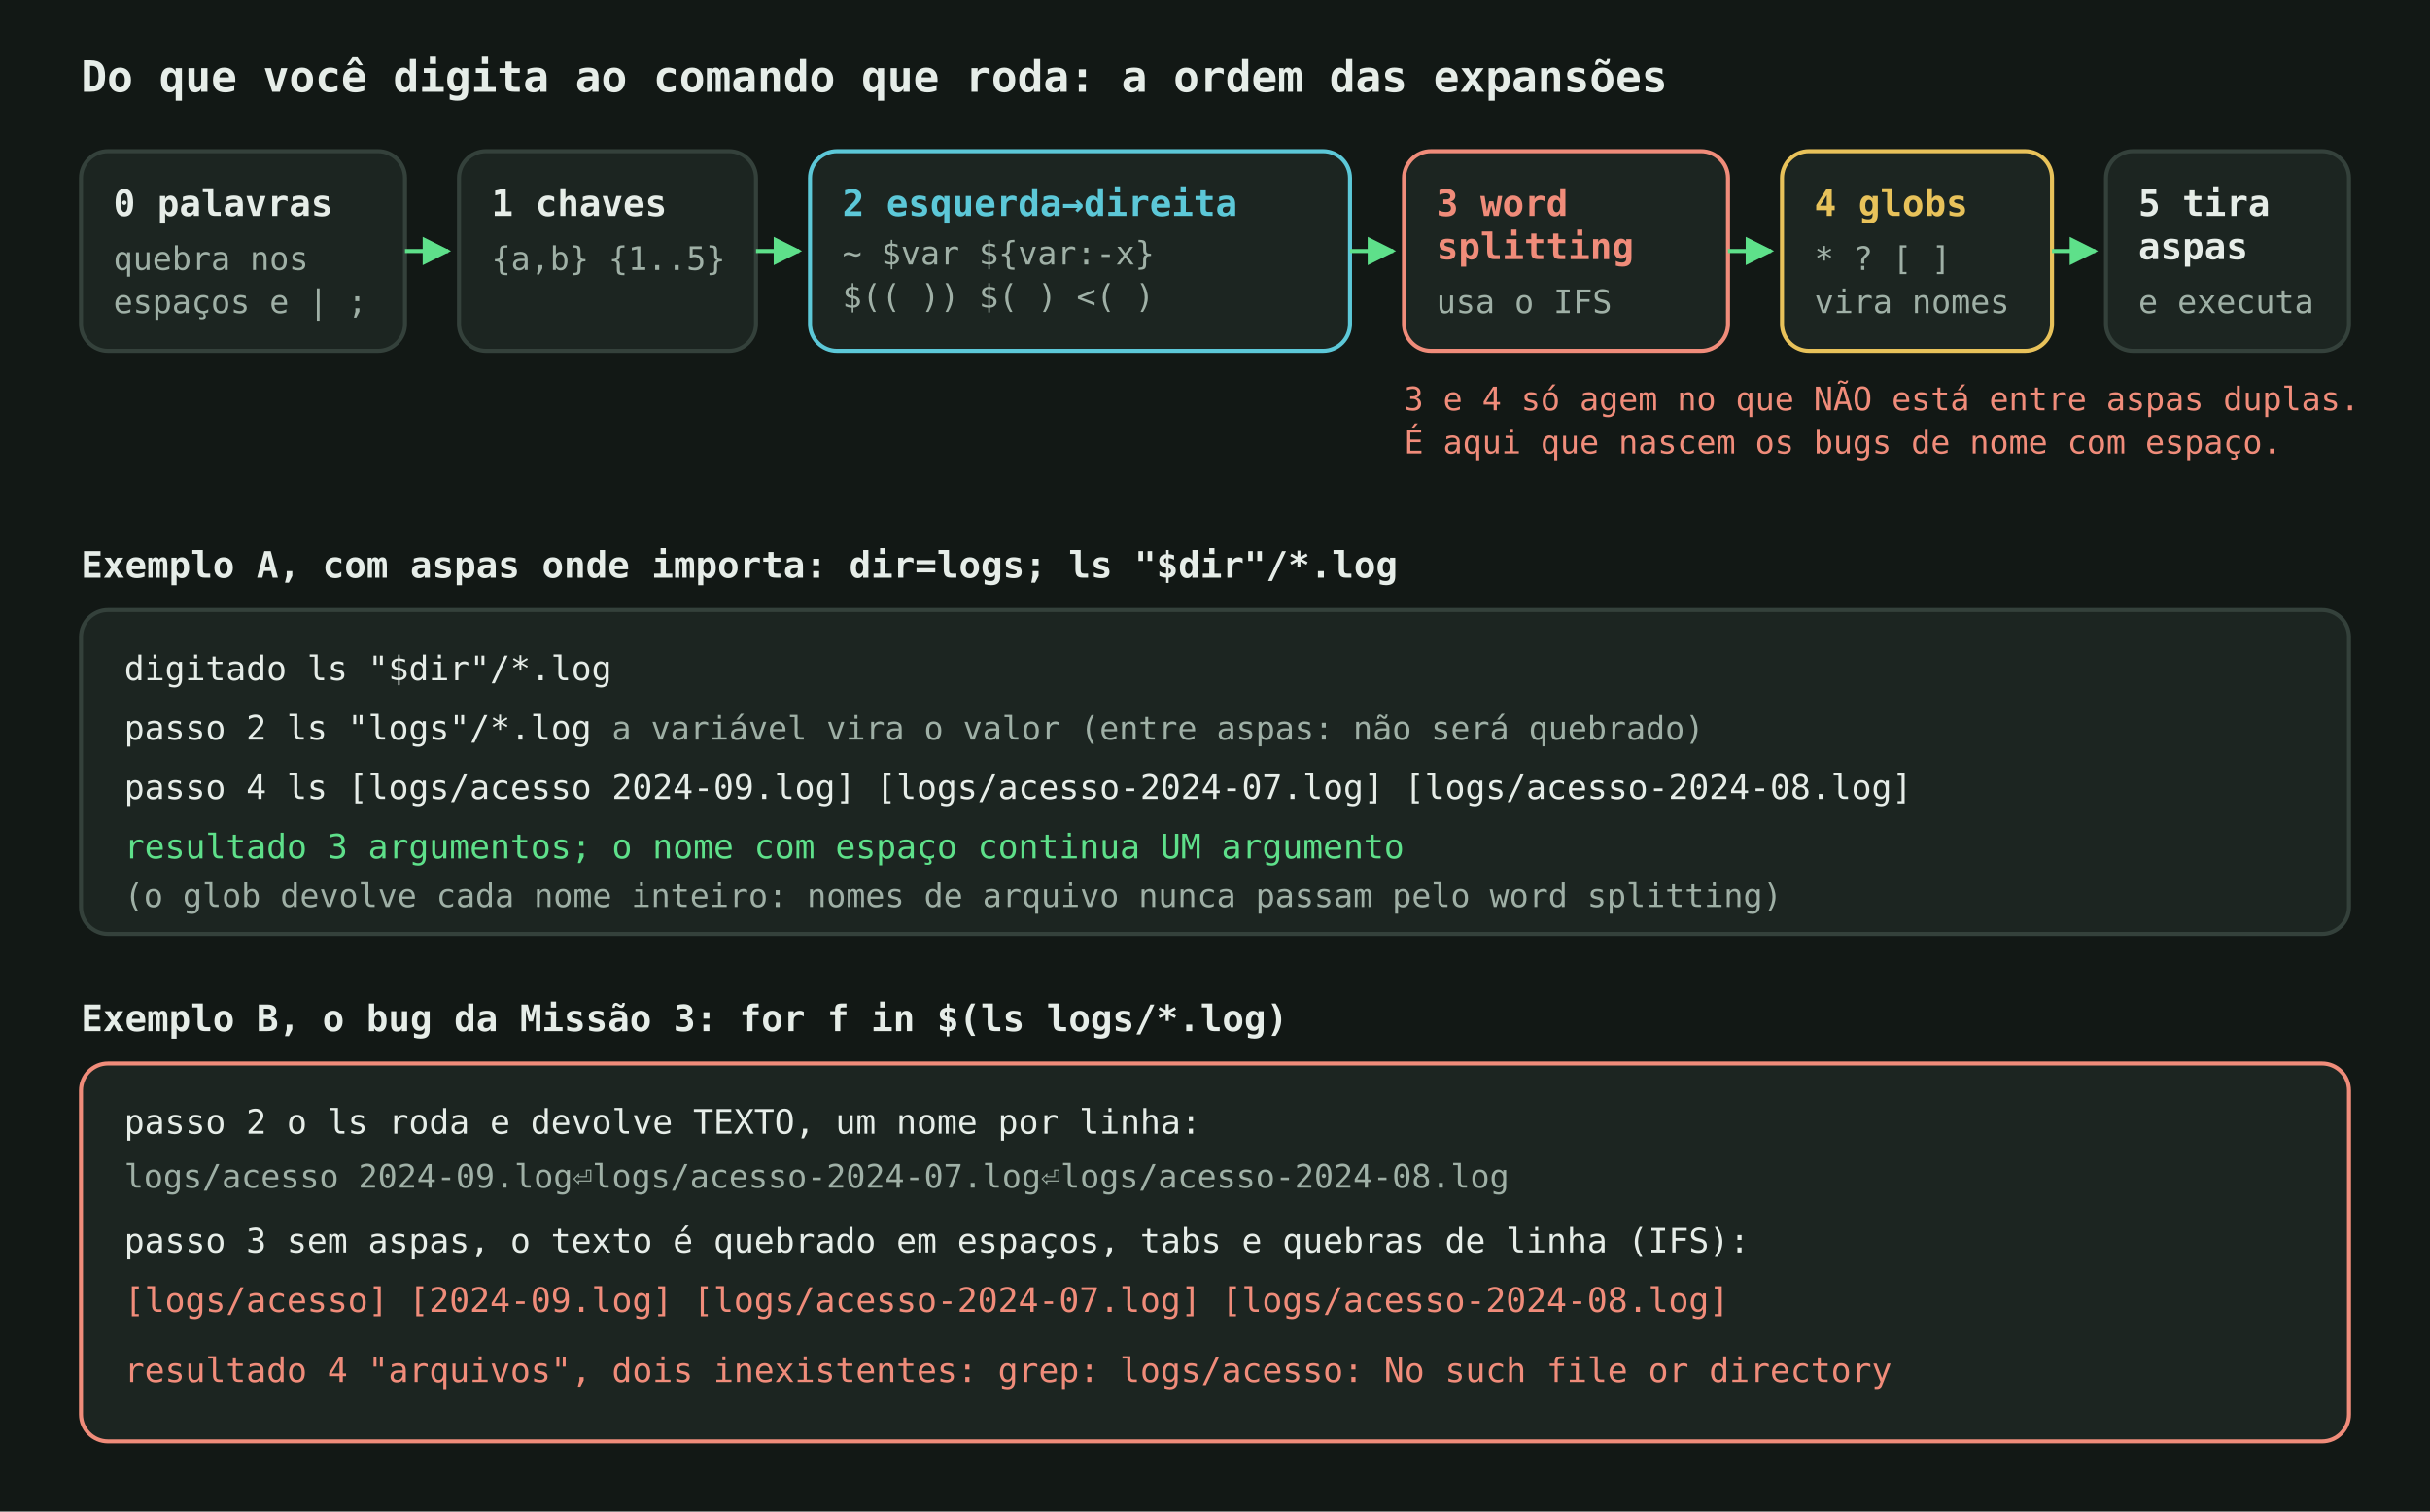
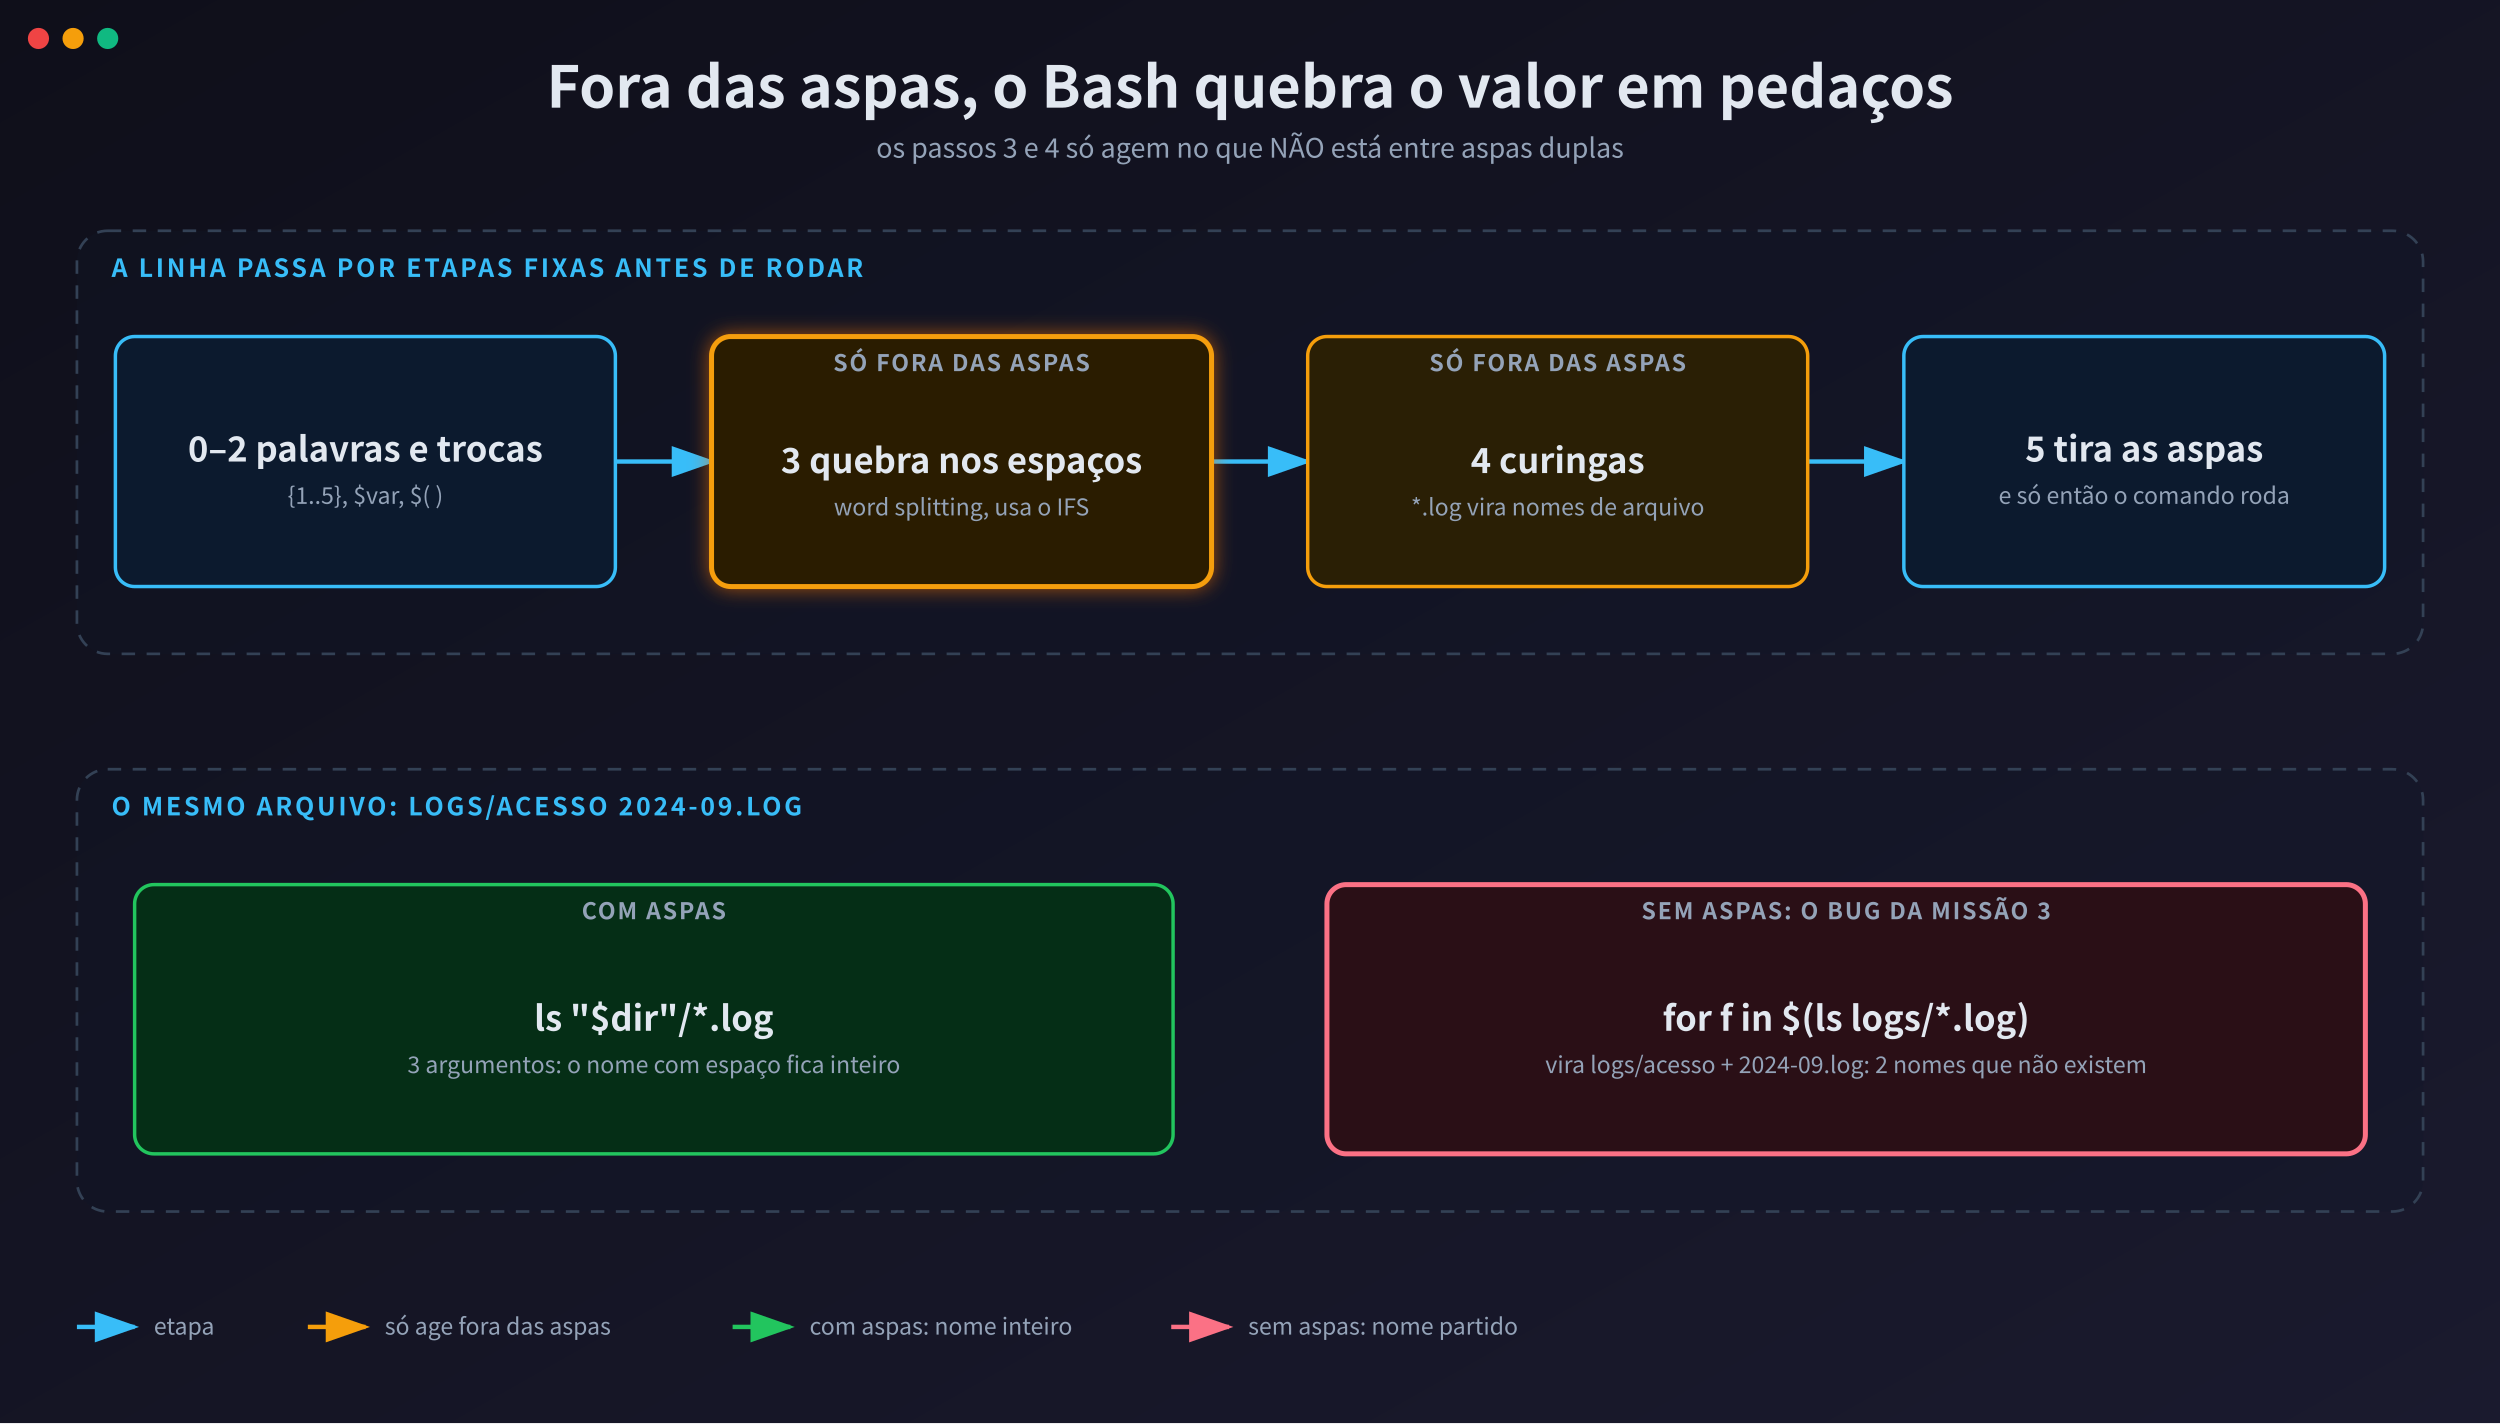
- <svg xmlns="http://www.w3.org/2000/svg" viewBox="0 0 900 560" role="img" aria-labelledby="t d">
-   <style>
-     text { font-family: ui-monospace, "DejaVu Sans Mono", Menlo, Consolas, monospace; fill: #e6ede8; white-space: pre; }
-     .t { font-size: 16px; font-weight: 700; }
-     .m { font-size: 13.5px; font-weight: 700; }
-     .s { font-size: 12px; fill: #9fb0a6; }
-     .c { font-size: 12.5px; }
-     .box { fill: #1c2521; stroke: #34413b; stroke-width: 1.5; }
-   </style>
+ <svg xmlns="http://www.w3.org/2000/svg" viewBox="0 0 1300 740" width="1300" height="740" data-generator="fireworks-tech-graph" data-schema-version="1" data-text-metrics="heuristic-v1" data-style-id="2" data-visual-theme="Dark Terminal" data-diagram-type="architecture" data-motion-scene="" data-semantic-profile="generic" data-semantic-valid="true" data-quality-profile="standard" data-max-bends-per-edge="12" data-max-total-bends="100" data-max-route-stretch="5.0" data-max-bridged-crossings="8" data-min-node-gap="0.0" data-min-container-gutter="0.0" data-min-label-clearance="2.0" data-min-segment-length="0.0">
  <defs>
-     <marker id="g" viewBox="0 0 10 10" refX="9" refY="5" markerWidth="7" markerHeight="7" orient="auto">
-       <path d="M0 0 L10 5 L0 10 z" fill="#5ee08a" />
+     <marker id="arrowA" markerWidth="10" markerHeight="7" refX="9" refY="3.5" orient="auto">
+       <polygon points="0 0, 10 3.5, 0 7" fill="#a855f7" />
    </marker>
+     <marker id="arrowB" markerWidth="10" markerHeight="7" refX="9" refY="3.5" orient="auto">
+       <polygon points="0 0, 10 3.5, 0 7" fill="#22c55e" />
+     </marker>
+     <marker id="arrowC" markerWidth="10" markerHeight="7" refX="9" refY="3.5" orient="auto">
+       <polygon points="0 0, 10 3.5, 0 7" fill="#38bdf8" />
+     </marker>
+     <marker id="arrowE" markerWidth="10" markerHeight="7" refX="9" refY="3.5" orient="auto">
+       <polygon points="0 0, 10 3.5, 0 7" fill="#fb7185" />
+     </marker>
+     <marker id="arrowF" markerWidth="10" markerHeight="7" refX="9" refY="3.5" orient="auto">
+       <polygon points="0 0, 10 3.5, 0 7" fill="#f59e0b" />
+     </marker>
+     <marker id="arrowG" markerWidth="10" markerHeight="7" refX="9" refY="3.5" orient="auto">
+       <polygon points="0 0, 10 3.5, 0 7" fill="#f97316" />
+     </marker>
+     <marker id="arrowH" markerWidth="10" markerHeight="7" refX="9" refY="3.5" orient="auto">
+       <polygon points="0 0, 10 3.5, 0 7" fill="#94a3b8" />
+     </marker>
+     <linearGradient id="terminalGradient" x1="0%" y1="0%" x2="100%" y2="100%">
+       <stop offset="0%" stop-color="#0f0f1a" />
+       <stop offset="100%" stop-color="#1a1a2e" />
+     </linearGradient>
+     <filter id="glowBlue" x="-30%" y="-30%" width="160%" height="160%">
+       <feDropShadow dx="0" dy="0" stdDeviation="5" flood-color="#3b82f6" flood-opacity="0.65" />
+     </filter>
+     <filter id="glowPurple" x="-30%" y="-30%" width="160%" height="160%">
+       <feDropShadow dx="0" dy="0" stdDeviation="5" flood-color="#a855f7" flood-opacity="0.72" />
+     </filter>
+     <filter id="glowGreen" x="-30%" y="-30%" width="160%" height="160%">
+       <feDropShadow dx="0" dy="0" stdDeviation="5" flood-color="#22c55e" flood-opacity="0.62" />
+     </filter>
+     <filter id="glowOrange" x="-30%" y="-30%" width="160%" height="160%">
+       <feDropShadow dx="0" dy="0" stdDeviation="5" flood-color="#f97316" flood-opacity="0.62" />
+     </filter>
+     <style>
+     text { font-family: 'SF Mono', 'Fira Code', Menlo, 'Noto Sans CJK SC', 'Microsoft YaHei', 'SimHei', monospace; }
+     .title { font-size: 30px; font-weight: 700; fill: #e2e8f0; }
+     .subtitle { font-size: 14px; font-weight: 500; fill: #94a3b8; }
+     .section { font-size: 13px; font-weight: 700; fill: #38bdf8; letter-spacing: 1.4px; }
+     .section-sub { font-size: 12px; font-weight: 500; fill: #94a3b8; }
+     .node-title { font-weight: 700; fill: #e2e8f0; }
+     .node-sub { font-weight: 500; fill: #94a3b8; }
+     .node-type { font-size: 12px; font-weight: 700; fill: #94a3b8; letter-spacing: 0.08em; }
+     .arrow-label { font-size: 12px; font-weight: 600; fill: #cbd5e1; }
+     .legend { font-size: 12px; font-weight: 500; fill: #94a3b8; }
+     .footnote { font-size: 12px; font-weight: 500; fill: #94a3b8; }
+     .metric-label { font-size: 8.5px; font-weight: 700; fill: #94a3b8; text-transform: uppercase; }
+     .metric-value { font-size: 9.5px; font-weight: 700; fill: #e2e8f0; }
+     </style>
  </defs>
-   <rect width="900" height="560" fill="#121815" />
-   <text class="t" x="30" y="34">Do que você digita ao comando que roda: a ordem das expansões</text>
-   <rect class="box" x="30" y="56" width="120" height="74" rx="10" />
-   <text class="m" x="42" y="80">0 palavras</text>
-   <text class="s" x="42" y="100">quebra nos</text>
-   <text class="s" x="42" y="116">espaços e | ;</text>
-   <rect class="box" x="170" y="56" width="110" height="74" rx="10" />
-   <text class="m" x="182" y="80">1 chaves</text>
-   <text class="s" x="182" y="100">{a,b} {1..5}</text>
-   <rect class="box" x="300" y="56" width="200" height="74" rx="10" style="stroke:#5cc8d8" />
-   <text class="m" x="312" y="80" style="fill:#5cc8d8">2 esquerda→direita</text>
-   <text class="s" x="312" y="98">~  $var  ${var:-x}</text>
-   <text class="s" x="312" y="114">$(( ))  $( )  &lt;( )</text>
-   <rect class="box" x="520" y="56" width="120" height="74" rx="10" style="stroke:#f08c7a" />
-   <text class="m" x="532" y="80" style="fill:#f08c7a">3 word</text>
-   <text class="m" x="532" y="96" style="fill:#f08c7a">  splitting</text>
-   <text class="s" x="532" y="116">usa o IFS</text>
-   <rect class="box" x="660" y="56" width="100" height="74" rx="10" style="stroke:#e8c25a" />
-   <text class="m" x="672" y="80" style="fill:#e8c25a">4 globs</text>
-   <text class="s" x="672" y="100">* ? [ ]</text>
-   <text class="s" x="672" y="116">vira nomes</text>
-   <rect class="box" x="780" y="56" width="90" height="74" rx="10" />
-   <text class="m" x="792" y="80">5 tira</text>
-   <text class="m" x="792" y="96">  aspas</text>
-   <text class="s" x="792" y="116">e executa</text>
-   <g stroke="#5ee08a" stroke-width="1.5">
-     <line x1="150" y1="93" x2="166" y2="93" marker-end="url(#g)" />
-     <line x1="280" y1="93" x2="296" y2="93" marker-end="url(#g)" />
-     <line x1="500" y1="93" x2="516" y2="93" marker-end="url(#g)" />
-     <line x1="640" y1="93" x2="656" y2="93" marker-end="url(#g)" />
-     <line x1="760" y1="93" x2="776" y2="93" marker-end="url(#g)" />
+   <rect data-graph-role="background" width="1300.0" height="740.0" fill="url(#terminalGradient)" />
+   <circle cx="20.0" cy="20" r="5.5" fill="#ef4444" />
+   <circle cx="38.0" cy="20" r="5.5" fill="#f59e0b" />
+   <circle cx="56.0" cy="20" r="5.5" fill="#10b981" />
+   <text x="650.0" y="56" text-anchor="middle" class="title">Fora das aspas, o Bash quebra o valor em pedaços</text>
+   <text x="650.0" y="82" text-anchor="middle" class="subtitle">os passos 3 e 4 só agem no que NÃO está entre aspas duplas</text>
+   <g id="etapas" data-graph-role="container" data-container-id="etapas" data-semantic-role="boundary" data-graph-bounds="40,120,1260,340">
+     <rect data-graph-role="container" x="40.0" y="120.0" width="1220.0" height="220.0" rx="16.0" fill="rgba(15,23,42,0.28)" stroke="#334155" stroke-width="1.4" stroke-dasharray="7 6" />
+     <text x="58.0" y="144.0" class="section">A LINHA PASSA POR ETAPAS FIXAS ANTES DE RODAR</text>
+     <rect id="etapas-header" data-graph-role="reserved" data-reserved-kind="container-header" x="48" y="126" width="339.66" height="30" fill="none" stroke="none" />
  </g>
-   <text class="s" x="520" y="152" style="fill:#f08c7a">3 e 4 só agem no que NÃO está entre aspas duplas.</text>
-   <text class="s" x="520" y="168" style="fill:#f08c7a">É aqui que nascem os bugs de nome com espaço.</text>
-   <text class="m" x="30" y="214">Exemplo A, com aspas onde importa:   dir=logs;  ls "$dir"/*.log</text>
-   <rect class="box" x="30" y="226" width="840" height="120" rx="10" />
-   <text class="c" x="46" y="252">digitado        ls "$dir"/*.log</text>
-   <text class="c" x="46" y="274">passo 2         ls "logs"/*.log          <tspan class="s">a variável vira o valor (entre aspas: não será quebrado)</tspan>
-   </text>
-   <text class="c" x="46" y="296">passo 4         ls [logs/acesso 2024-09.log] [logs/acesso-2024-07.log] [logs/acesso-2024-08.log]</text>
-   <text class="c" x="46" y="318" style="fill:#5ee08a">resultado       3 argumentos; o nome com espaço continua UM argumento</text>
-   <text class="s" x="46" y="336">(o glob devolve cada nome inteiro: nomes de arquivo nunca passam pelo word splitting)</text>
-   <text class="m" x="30" y="382">Exemplo B, o bug da Missão 3:   for f in $(ls logs/*.log)</text>
-   <rect class="box" x="30" y="394" width="840" height="140" rx="10" style="stroke:#f08c7a" />
-   <text class="c" x="46" y="420">passo 2         o ls roda e devolve TEXTO, um nome por linha:</text>
-   <text class="s" x="46" y="440">                logs/acesso 2024-09.log⏎logs/acesso-2024-07.log⏎logs/acesso-2024-08.log</text>
-   <text class="c" x="46" y="464">passo 3         sem aspas, o texto é quebrado em espaços, tabs e quebras de linha (IFS):</text>
-   <text class="c" x="46" y="486" style="fill:#f08c7a">                [logs/acesso] [2024-09.log] [logs/acesso-2024-07.log] [logs/acesso-2024-08.log]</text>
-   <text class="c" x="46" y="512" style="fill:#f08c7a">resultado       4 "arquivos", dois inexistentes: grep: logs/acesso: No such file or directory</text>
+   <g id="ex" data-graph-role="container" data-container-id="ex" data-semantic-role="boundary" data-graph-bounds="40,400,1260,630">
+     <rect data-graph-role="container" x="40.0" y="400.0" width="1220.0" height="230.0" rx="16.0" fill="rgba(15,23,42,0.28)" stroke="#334155" stroke-width="1.4" stroke-dasharray="7 6" />
+     <text x="58.0" y="424.0" class="section">O MESMO ARQUIVO: LOGS/ACESSO 2024-09.LOG</text>
+     <rect id="ex-header" data-graph-role="reserved" data-reserved-kind="container-header" x="48" y="406" width="316.26" height="30" fill="none" stroke="none" />
+   </g>
+   <path id="e1" data-graph-role="edge" data-edge-id="e1" data-source="troca" data-target="split" data-edge-kind="flow" data-topic-id="" data-flow="" data-motion-role="" data-motion-stage="" data-motion-order="" data-protocol="" data-via="" data-critical-path-id="" data-critical-hop="" data-critical-hops="" data-critical="false" data-bends="0" data-route-stretch="1.0" data-bridges="" d="M 320,240 L 370,240" fill="none" stroke="#38bdf8" stroke-width="2.3" stroke-linecap="round" stroke-linejoin="round" marker-end="url(#arrowC)" />
+   <path id="e2" data-graph-role="edge" data-edge-id="e2" data-source="split" data-target="glob" data-edge-kind="flow" data-topic-id="" data-flow="" data-motion-role="" data-motion-stage="" data-motion-order="" data-protocol="" data-via="" data-critical-path-id="" data-critical-hop="" data-critical-hops="" data-critical="false" data-bends="0" data-route-stretch="1.0" data-bridges="" d="M 630,240 L 680,240" fill="none" stroke="#38bdf8" stroke-width="2.3" stroke-linecap="round" stroke-linejoin="round" marker-end="url(#arrowC)" />
+   <path id="e3" data-graph-role="edge" data-edge-id="e3" data-source="glob" data-target="roda" data-edge-kind="flow" data-topic-id="" data-flow="" data-motion-role="" data-motion-stage="" data-motion-order="" data-protocol="" data-via="" data-critical-path-id="" data-critical-hop="" data-critical-hops="" data-critical="false" data-bends="0" data-route-stretch="1.0" data-bridges="" d="M 940,240 L 990,240" fill="none" stroke="#38bdf8" stroke-width="2.3" stroke-linecap="round" stroke-linejoin="round" marker-end="url(#arrowC)" />
+   <g id="node-troca" data-graph-role="node" data-node-id="troca" data-semantic-role="rect" data-motion-role="" data-motion-stage="" data-motion-order="" data-parent="etapas" data-deployment-id="" data-topic-id="" data-span-id="" data-station-order="" data-status="" data-start-ms="" data-duration-ms="" data-parent-span="" data-graph-bounds="60,175,320,305">
+     <rect x="60.0" y="175.0" width="260.0" height="130.0" rx="10.0" fill="#0c1a2e" stroke="#38bdf8" stroke-width="1.8" />
+     <text data-text-role="title" data-full-text="0–2 palavras e trocas" data-text-max-width="236.0" x="190.0" y="240.0" text-anchor="middle" class="node-title" font-size="18.0">0–2 palavras e trocas</text>
+     <text data-text-role="subtitle" data-full-text="{1..5}, $var, $( )" data-text-max-width="236.0" x="190.0" y="262.0" text-anchor="middle" class="node-sub" font-size="12">{1..5}, $var, $( )</text>
+   </g>
+   <g id="node-split" data-graph-role="node" data-node-id="split" data-semantic-role="rect" data-motion-role="" data-motion-stage="" data-motion-order="" data-parent="etapas" data-deployment-id="" data-topic-id="" data-span-id="" data-station-order="" data-status="" data-start-ms="" data-duration-ms="" data-parent-span="" data-graph-bounds="370,175,630,305">
+     <rect x="370.0" y="175.0" width="260.0" height="130.0" rx="10.0" fill="#2a1f05" stroke="#f59e0b" stroke-width="2.6" filter="url(#glowOrange)" />
+     <text x="500.0" y="193.0" text-anchor="middle" class="node-type">SÓ FORA DAS ASPAS</text>
+     <text data-text-role="title" data-full-text="3 quebra nos espaços" data-text-max-width="236.0" x="500.0" y="246.0" text-anchor="middle" class="node-title" font-size="18.0">3 quebra nos espaços</text>
+     <text data-text-role="subtitle" data-full-text="word splitting, usa o IFS" data-text-max-width="236.0" x="500.0" y="268.0" text-anchor="middle" class="node-sub" font-size="12">word splitting, usa o IFS</text>
+   </g>
+   <g id="node-glob" data-graph-role="node" data-node-id="glob" data-semantic-role="rect" data-motion-role="" data-motion-stage="" data-motion-order="" data-parent="etapas" data-deployment-id="" data-topic-id="" data-span-id="" data-station-order="" data-status="" data-start-ms="" data-duration-ms="" data-parent-span="" data-graph-bounds="680,175,940,305">
+     <rect x="680.0" y="175.0" width="260.0" height="130.0" rx="10.0" fill="#2a1f05" stroke="#f59e0b" stroke-width="1.8" />
+     <text x="810.0" y="193.0" text-anchor="middle" class="node-type">SÓ FORA DAS ASPAS</text>
+     <text data-text-role="title" data-full-text="4 curingas" data-text-max-width="236.0" x="810.0" y="246.0" text-anchor="middle" class="node-title" font-size="18.0">4 curingas</text>
+     <text data-text-role="subtitle" data-full-text="*.log vira nomes de arquivo" data-text-max-width="236.0" x="810.0" y="268.0" text-anchor="middle" class="node-sub" font-size="12">*.log vira nomes de arquivo</text>
+   </g>
+   <g id="node-roda" data-graph-role="node" data-node-id="roda" data-semantic-role="rect" data-motion-role="" data-motion-stage="" data-motion-order="" data-parent="etapas" data-deployment-id="" data-topic-id="" data-span-id="" data-station-order="" data-status="" data-start-ms="" data-duration-ms="" data-parent-span="" data-graph-bounds="990,175,1240,305">
+     <rect x="990.0" y="175.0" width="250.0" height="130.0" rx="10.0" fill="#0c1a2e" stroke="#38bdf8" stroke-width="1.8" />
+     <text data-text-role="title" data-full-text="5 tira as aspas" data-text-max-width="226.0" x="1115.0" y="240.0" text-anchor="middle" class="node-title" font-size="18.0">5 tira as aspas</text>
+     <text data-text-role="subtitle" data-full-text="e só então o comando roda" data-text-max-width="226.0" x="1115.0" y="262.0" text-anchor="middle" class="node-sub" font-size="12">e só então o comando roda</text>
+   </g>
+   <g id="node-a" data-graph-role="node" data-node-id="a" data-semantic-role="rect" data-motion-role="" data-motion-stage="" data-motion-order="" data-parent="ex" data-deployment-id="" data-topic-id="" data-span-id="" data-station-order="" data-status="" data-start-ms="" data-duration-ms="" data-parent-span="" data-graph-bounds="70,460,610,600">
+     <rect x="70.0" y="460.0" width="540.0" height="140.0" rx="10.0" fill="#052e16" stroke="#22c55e" stroke-width="1.8" />
+     <text x="340.0" y="478.0" text-anchor="middle" class="node-type">COM ASPAS</text>
+     <text data-text-role="title" data-full-text="ls &quot;$dir&quot;/*.log" data-text-max-width="516.0" x="340.0" y="536.0" text-anchor="middle" class="node-title" font-size="18.0">ls "$dir"/*.log</text>
+     <text data-text-role="subtitle" data-full-text="3 argumentos: o nome com espaço fica inteiro" data-text-max-width="516.0" x="340.0" y="558.0" text-anchor="middle" class="node-sub" font-size="12">3 argumentos: o nome com espaço fica inteiro</text>
+   </g>
+   <g id="node-b" data-graph-role="node" data-node-id="b" data-semantic-role="rect" data-motion-role="" data-motion-stage="" data-motion-order="" data-parent="ex" data-deployment-id="" data-topic-id="" data-span-id="" data-station-order="" data-status="" data-start-ms="" data-duration-ms="" data-parent-span="" data-graph-bounds="690,460,1230,600">
+     <rect x="690.0" y="460.0" width="540.0" height="140.0" rx="10.0" fill="#2a0f16" stroke="#fb7185" stroke-width="2.6" />
+     <text x="960.0" y="478.0" text-anchor="middle" class="node-type">SEM ASPAS: O BUG DA MISSÃO 3</text>
+     <text data-text-role="title" data-full-text="for f in $(ls logs/*.log)" data-text-max-width="516.0" x="960.0" y="536.0" text-anchor="middle" class="node-title" font-size="18.0">for f in $(ls logs/*.log)</text>
+     <text data-text-role="subtitle" data-full-text="vira logs/acesso + 2024-09.log: 2 nomes que não existem" data-text-max-width="516.0" x="960.0" y="558.0" text-anchor="middle" class="node-sub" font-size="12">vira logs/acesso + 2024-09.log: 2 nomes que não existem</text>
+   </g>
+   <g id="legend" data-graph-role="legend">
+     <rect id="legend-zone" data-graph-role="reserved" data-reserved-kind="legend" x="30" y="676" width="784.96" height="46" rx="10" fill="none" stroke="none" />
+     <line data-graph-role="decoration" x1="40.0" y1="690.0" x2="70.0" y2="690.0" stroke="#38bdf8" stroke-width="2.3" marker-end="url(#arrowC)" />
+     <text data-graph-role="decoration" x="80.0" y="694.0" class="legend">etapa    </text>
+     <line data-graph-role="decoration" x1="160.08" y1="690.0" x2="190.08" y2="690.0" stroke="#f59e0b" stroke-width="2.3" marker-end="url(#arrowF)" />
+     <text data-graph-role="decoration" x="200.08" y="694.0" class="legend">só age fora das aspas    </text>
+     <line data-graph-role="decoration" x1="380.96" y1="690.0" x2="410.96" y2="690.0" stroke="#22c55e" stroke-width="2.3" marker-end="url(#arrowB)" />
+     <text data-graph-role="decoration" x="420.96" y="694.0" class="legend">com aspas: nome inteiro    </text>
+     <line data-graph-role="decoration" x1="609.04" y1="690.0" x2="639.04" y2="690.0" stroke="#fb7185" stroke-width="2.3" marker-end="url(#arrowE)" />
+     <text data-graph-role="decoration" x="649.04" y="694.0" class="legend">sem aspas: nome partido</text>
+   </g>
</svg>
